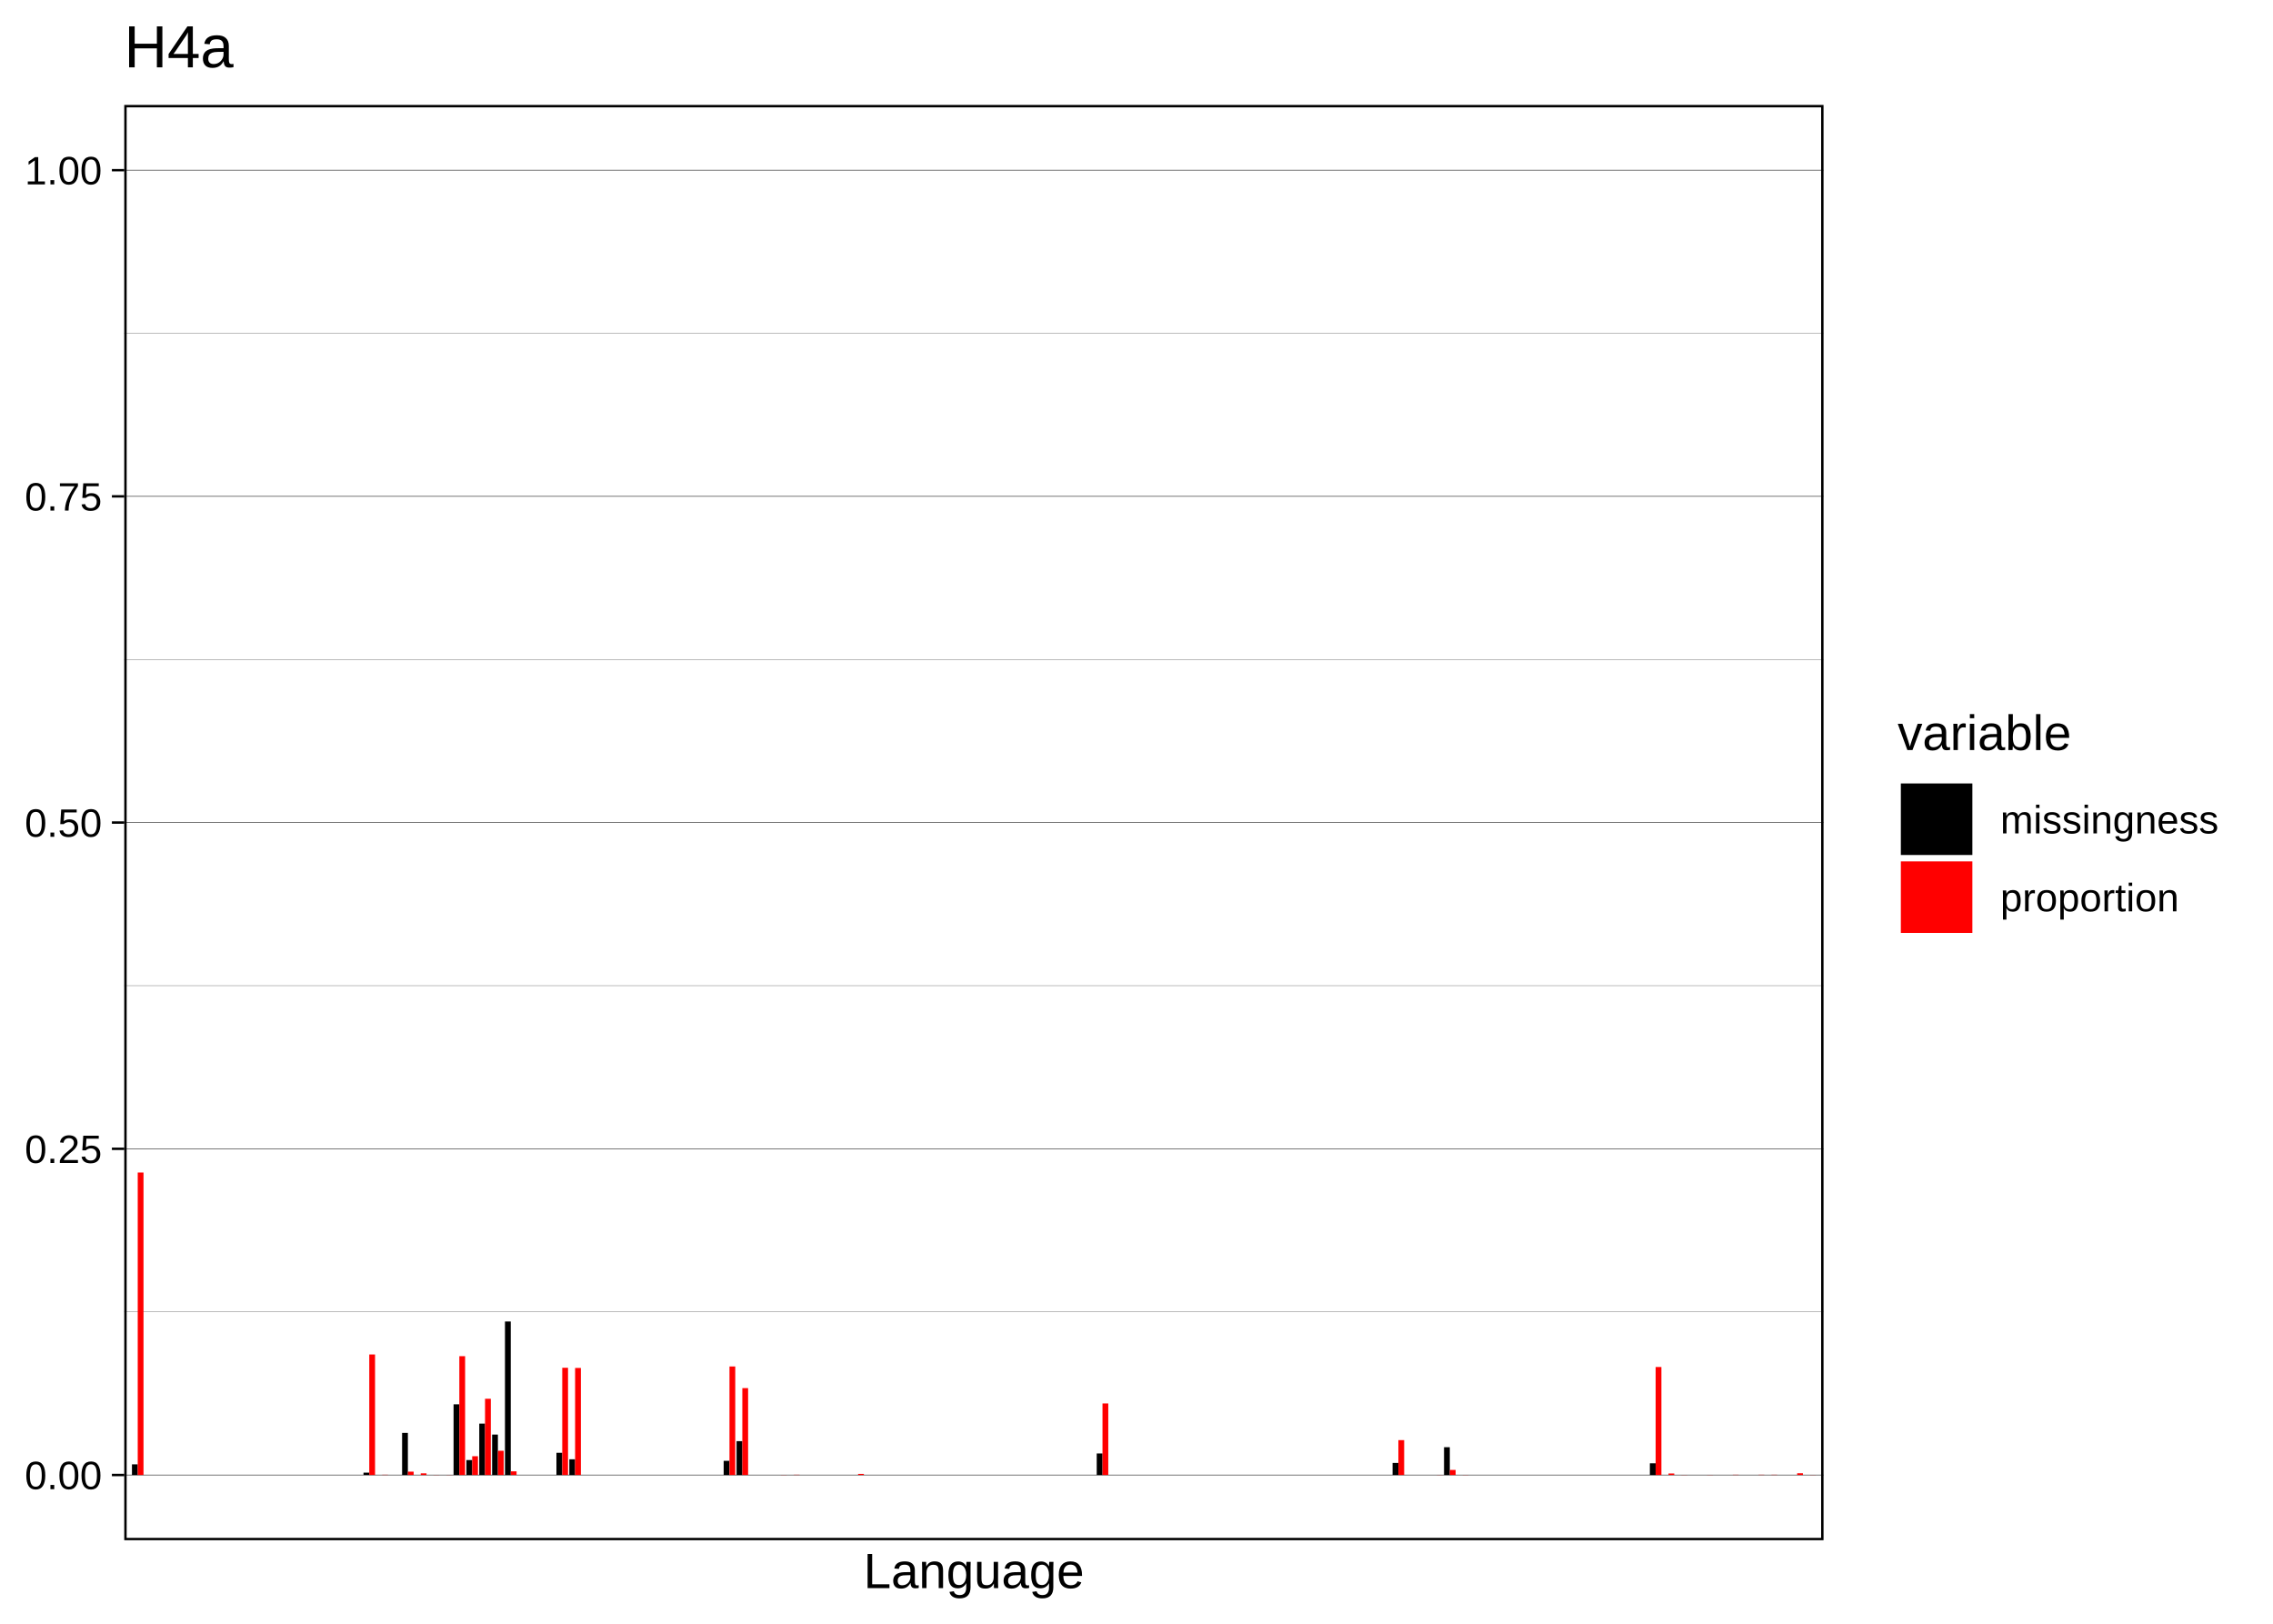
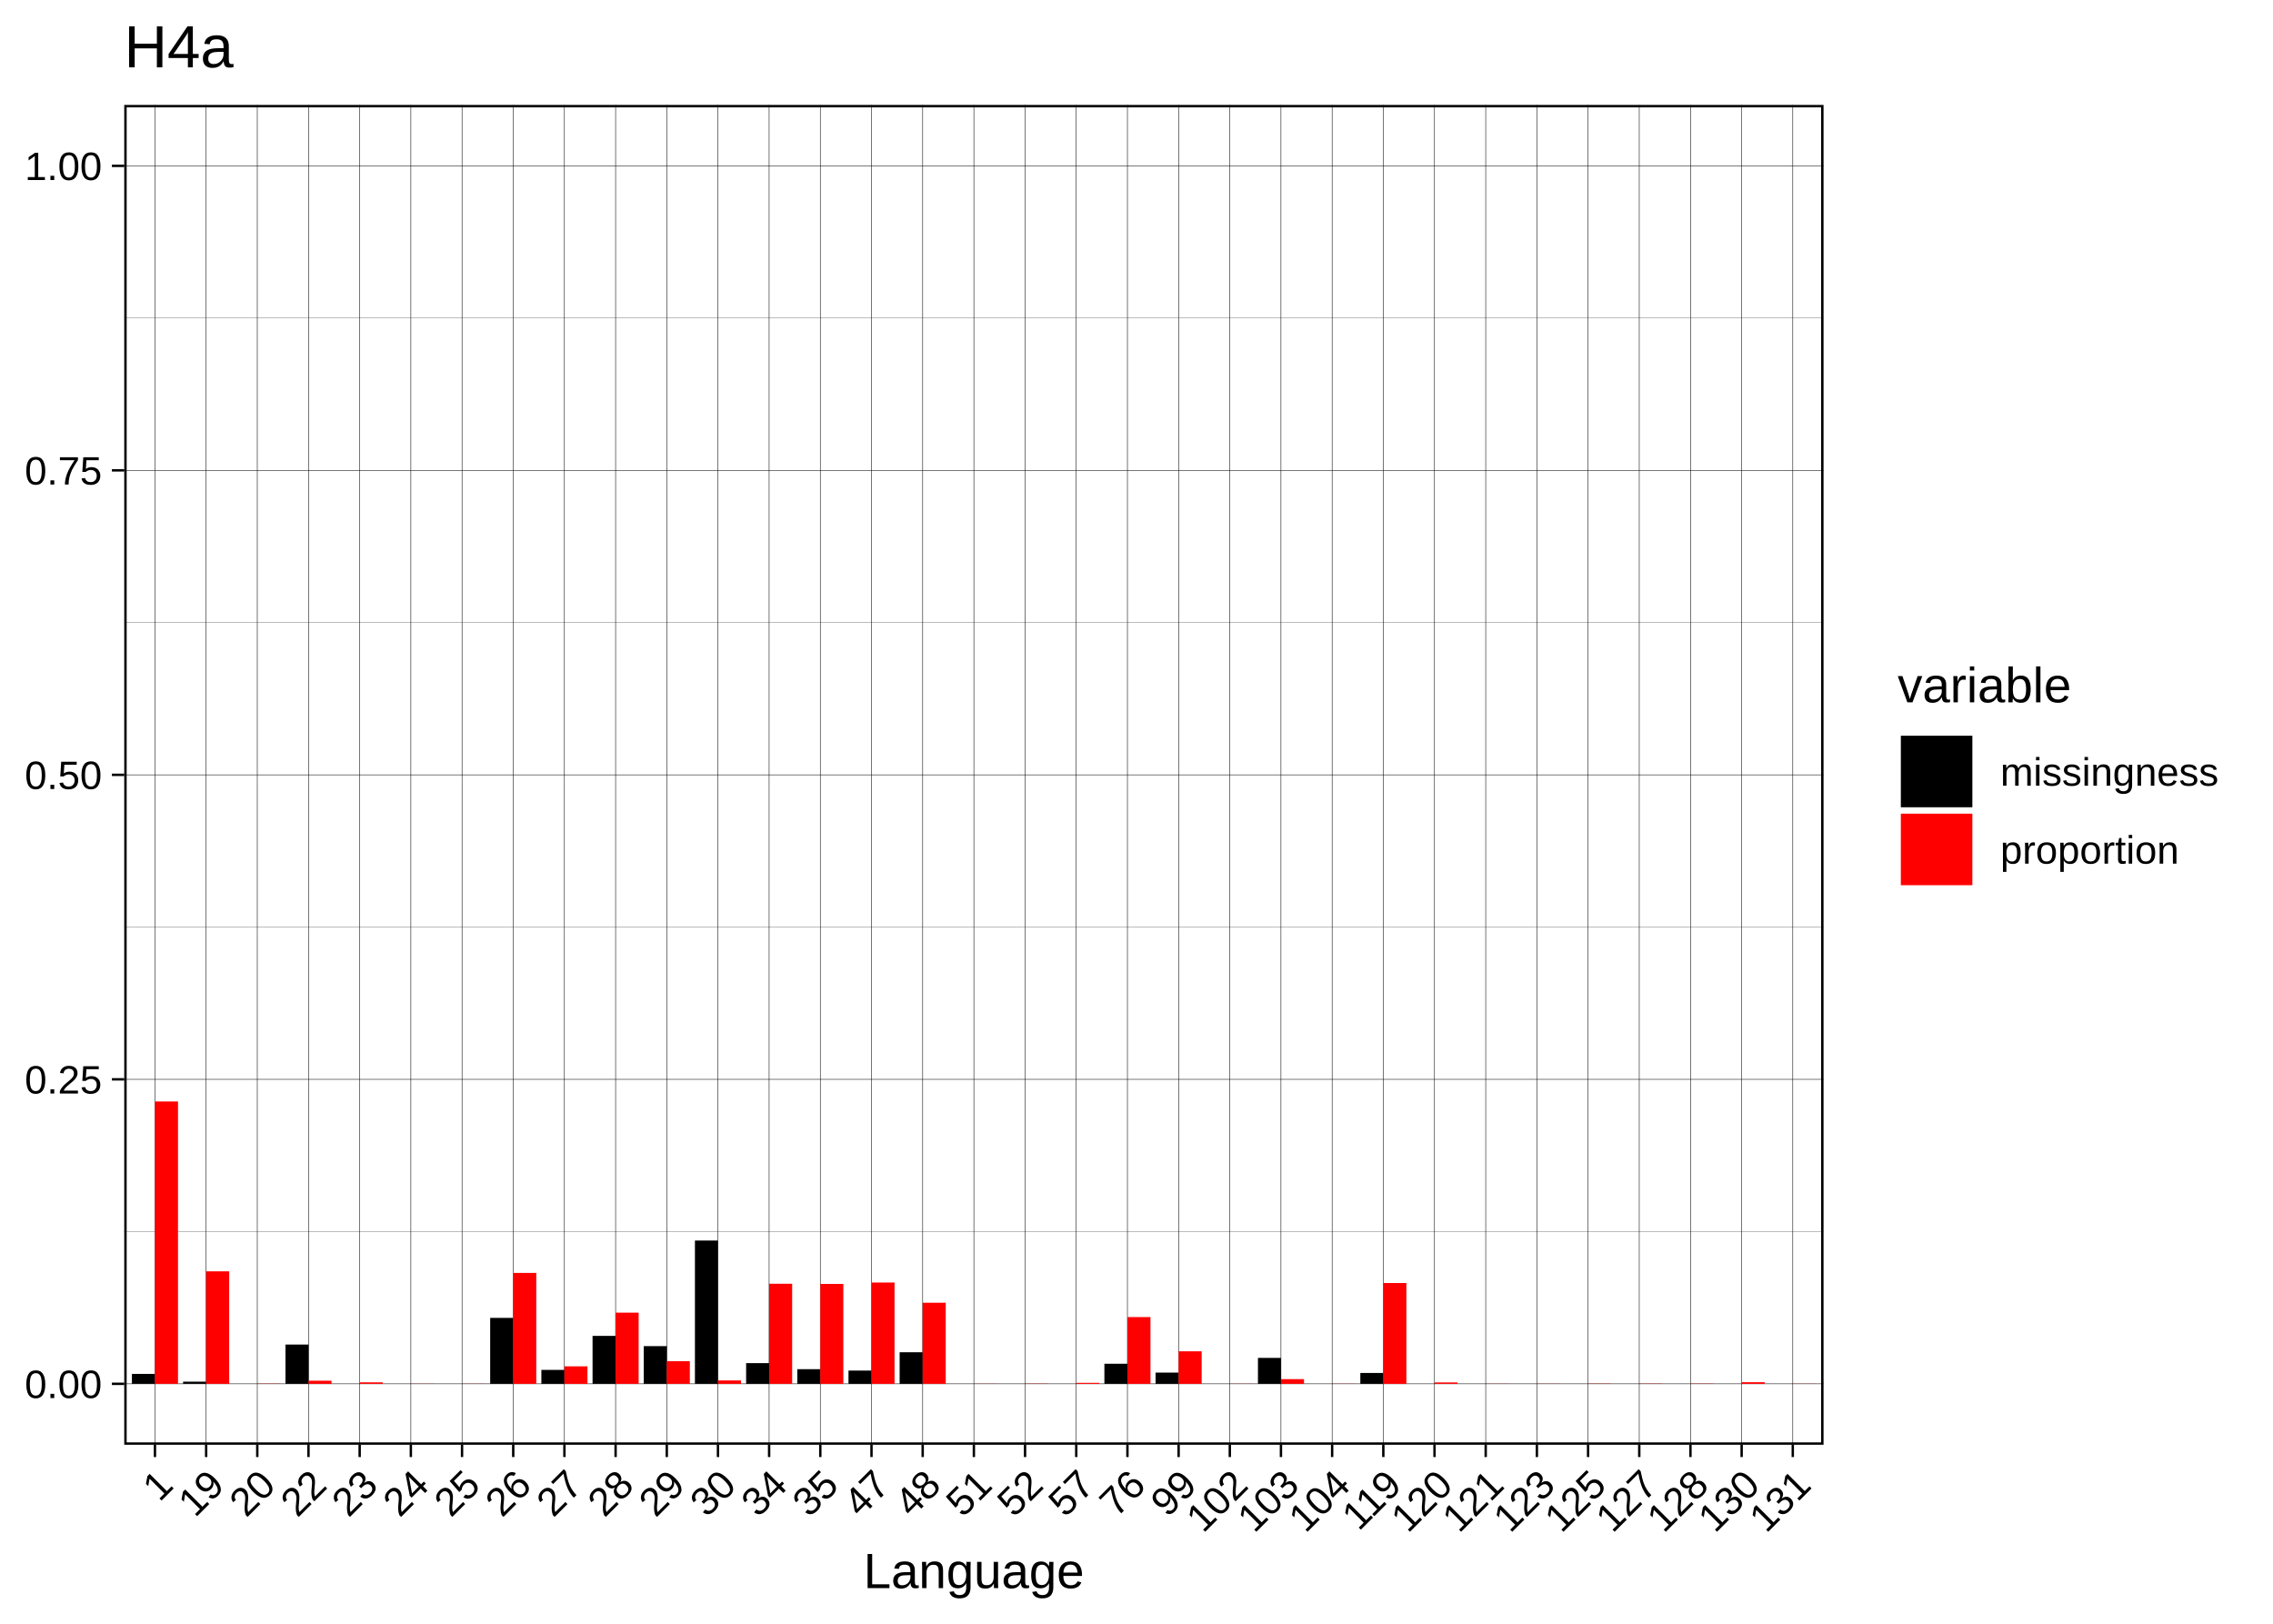
<svg xmlns="http://www.w3.org/2000/svg" class="svglite" width="504.00pt" height="360.00pt" viewBox="0 0 504.00 360.00">
  <defs>
    <style type="text/css">
    .svglite line, .svglite polyline, .svglite polygon, .svglite path, .svglite rect, .svglite circle {
      fill: none;
      stroke: #000000;
      stroke-linecap: round;
      stroke-linejoin: round;
      stroke-miterlimit: 10.00;
    }
    .svglite text {
      white-space: pre;
    }
  </style>
  </defs>
  <rect width="100%" height="100%" style="stroke: none; fill: #FFFFFF;" />
  <defs>
    <clipPath id="cpMC4wMHw1MDQuMDB8MC4wMHwzNjAuMDA=">
      <rect x="0.00" y="0.00" width="504.00" height="360.00" />
    </clipPath>
  </defs>
  <g clip-path="url(#cpMC4wMHw1MDQuMDB8MC4wMHwzNjAuMDA=)">
    <rect x="0" y="0.00" width="504.00" height="360.00" style="stroke-width: 1.07; stroke: #FFFFFF; fill: #FFFFFF;" />
  </g>
  <defs>
-     <clipPath id="cpMjcuNTV8NDA0LjMzfDIzLjI3fDM0MS40OA==">
-       <rect x="27.55" y="23.27" width="376.79" height="318.22" />
+     <clipPath id="cpMjcuNTV8NDA0LjMzfDIzLjI3fDMyMC4zMQ==">
+       <rect x="27.55" y="23.27" width="376.79" height="297.05" />
    </clipPath>
  </defs>
-   <g clip-path="url(#cpMjcuNTV8NDA0LjMzfDIzLjI3fDM0MS40OA==)">
-     <rect x="27.55" y="23.27" width="376.79" height="318.22" style="stroke-width: 1.07; stroke: none; fill: #FFFFFF;" />
-     <polyline points="27.55,290.86 404.33,290.86 " style="stroke-width: 0.053; stroke-linecap: butt;" />
-     <polyline points="27.55,218.54 404.33,218.54 " style="stroke-width: 0.053; stroke-linecap: butt;" />
-     <polyline points="27.55,146.21 404.33,146.21 " style="stroke-width: 0.053; stroke-linecap: butt;" />
-     <polyline points="27.55,73.89 404.33,73.89 " style="stroke-width: 0.053; stroke-linecap: butt;" />
-     <polyline points="27.55,327.02 404.33,327.02 " style="stroke-width: 0.11; stroke-linecap: butt;" />
-     <polyline points="27.55,254.70 404.33,254.70 " style="stroke-width: 0.11; stroke-linecap: butt;" />
-     <polyline points="27.55,182.37 404.33,182.37 " style="stroke-width: 0.11; stroke-linecap: butt;" />
-     <polyline points="27.55,110.05 404.33,110.05 " style="stroke-width: 0.11; stroke-linecap: butt;" />
-     <polyline points="27.55,37.73 404.33,37.73 " style="stroke-width: 0.11; stroke-linecap: butt;" />
-     <rect x="243.18" y="322.25" width="1.28" height="4.77" style="stroke-width: 1.07; stroke: none; stroke-linecap: butt; stroke-linejoin: miter; fill: #000000;" />
-     <rect x="308.78" y="324.35" width="1.28" height="2.67" style="stroke-width: 1.07; stroke: none; stroke-linecap: butt; stroke-linejoin: miter; fill: #000000;" />
-     <rect x="320.19" y="320.86" width="1.28" height="6.16" style="stroke-width: 1.07; stroke: none; stroke-linecap: butt; stroke-linejoin: miter; fill: #000000;" />
-     <rect x="29.26" y="324.66" width="1.28" height="2.36" style="stroke-width: 1.07; stroke: none; stroke-linecap: butt; stroke-linejoin: miter; fill: #000000;" />
-     <rect x="80.60" y="326.50" width="1.28" height="0.51" style="stroke-width: 1.07; stroke: none; stroke-linecap: butt; stroke-linejoin: miter; fill: #000000;" />
-     <rect x="371.53" y="327.02" width="1.28" height="0.00" style="stroke-width: 1.07; stroke: none; stroke-linecap: butt; stroke-linejoin: miter; fill: #000000;" />
-     <rect x="382.94" y="327.02" width="1.28" height="0.00" style="stroke-width: 1.07; stroke: none; stroke-linecap: butt; stroke-linejoin: miter; fill: #000000;" />
-     <rect x="92.01" y="327.02" width="1.28" height="0.00" style="stroke-width: 1.07; stroke: none; stroke-linecap: butt; stroke-linejoin: miter; fill: #000000;" />
-     <rect x="388.65" y="327.02" width="1.28" height="0.00" style="stroke-width: 1.07; stroke: none; stroke-linecap: butt; stroke-linejoin: miter; fill: #000000;" />
-     <rect x="377.24" y="327.02" width="1.28" height="0.00" style="stroke-width: 1.07; stroke: none; stroke-linecap: butt; stroke-linejoin: miter; fill: #000000;" />
-     <rect x="100.57" y="311.35" width="1.28" height="15.67" style="stroke-width: 1.07; stroke: none; stroke-linecap: butt; stroke-linejoin: miter; fill: #000000;" />
-     <rect x="174.73" y="327.02" width="1.28" height="0.00" style="stroke-width: 1.07; stroke: none; stroke-linecap: butt; stroke-linejoin: miter; fill: #000000;" />
-     <rect x="171.87" y="327.02" width="1.28" height="0.00" style="stroke-width: 1.07; stroke: none; stroke-linecap: butt; stroke-linejoin: miter; fill: #000000;" />
-     <rect x="391.50" y="327.02" width="1.28" height="0.00" style="stroke-width: 1.07; stroke: none; stroke-linecap: butt; stroke-linejoin: miter; fill: #000000;" />
-     <rect x="188.99" y="327.02" width="1.28" height="0.00" style="stroke-width: 1.07; stroke: none; stroke-linecap: butt; stroke-linejoin: miter; fill: #000000;" />
-     <rect x="323.04" y="327.02" width="1.28" height="0.00" style="stroke-width: 1.07; stroke: none; stroke-linecap: butt; stroke-linejoin: miter; fill: #000000;" />
-     <rect x="89.16" y="317.69" width="1.28" height="9.33" style="stroke-width: 1.07; stroke: none; stroke-linecap: butt; stroke-linejoin: miter; fill: #000000;" />
-     <rect x="397.20" y="327.02" width="1.28" height="0.00" style="stroke-width: 1.07; stroke: none; stroke-linecap: butt; stroke-linejoin: miter; fill: #000000;" />
-     <rect x="400.06" y="327.02" width="1.28" height="0.00" style="stroke-width: 1.07; stroke: none; stroke-linecap: butt; stroke-linejoin: miter; fill: #000000;" />
-     <rect x="97.71" y="327.02" width="1.28" height="0.00" style="stroke-width: 1.07; stroke: none; stroke-linecap: butt; stroke-linejoin: miter; fill: #000000;" />
-     <rect x="94.86" y="327.02" width="1.28" height="0.00" style="stroke-width: 1.07; stroke: none; stroke-linecap: butt; stroke-linejoin: miter; fill: #000000;" />
-     <rect x="83.45" y="327.02" width="1.28" height="0.00" style="stroke-width: 1.07; stroke: none; stroke-linecap: butt; stroke-linejoin: miter; fill: #000000;" />
-     <rect x="317.34" y="327.02" width="1.28" height="0.00" style="stroke-width: 1.07; stroke: none; stroke-linecap: butt; stroke-linejoin: miter; fill: #000000;" />
-     <rect x="368.68" y="327.02" width="1.28" height="0.00" style="stroke-width: 1.07; stroke: none; stroke-linecap: butt; stroke-linejoin: miter; fill: #000000;" />
-     <rect x="365.83" y="324.43" width="1.28" height="2.59" style="stroke-width: 1.07; stroke: none; stroke-linecap: butt; stroke-linejoin: miter; fill: #000000;" />
-     <rect x="160.46" y="323.88" width="1.28" height="3.14" style="stroke-width: 1.07; stroke: none; stroke-linecap: butt; stroke-linejoin: miter; fill: #000000;" />
-     <rect x="103.42" y="323.71" width="1.28" height="3.31" style="stroke-width: 1.07; stroke: none; stroke-linecap: butt; stroke-linejoin: miter; fill: #000000;" />
-     <rect x="163.32" y="319.52" width="1.28" height="7.50" style="stroke-width: 1.07; stroke: none; stroke-linecap: butt; stroke-linejoin: miter; fill: #000000;" />
-     <rect x="106.27" y="315.63" width="1.28" height="11.39" style="stroke-width: 1.07; stroke: none; stroke-linecap: butt; stroke-linejoin: miter; fill: #000000;" />
-     <rect x="109.12" y="318.06" width="1.28" height="8.96" style="stroke-width: 1.07; stroke: none; stroke-linecap: butt; stroke-linejoin: miter; fill: #000000;" />
-     <rect x="111.97" y="292.99" width="1.28" height="34.03" style="stroke-width: 1.07; stroke: none; stroke-linecap: butt; stroke-linejoin: miter; fill: #000000;" />
-     <rect x="123.38" y="322.10" width="1.28" height="4.92" style="stroke-width: 1.07; stroke: none; stroke-linecap: butt; stroke-linejoin: miter; fill: #000000;" />
-     <rect x="126.24" y="323.54" width="1.28" height="3.48" style="stroke-width: 1.07; stroke: none; stroke-linecap: butt; stroke-linejoin: miter; fill: #000000;" />
-     <rect x="244.46" y="311.16" width="1.28" height="15.86" style="stroke-width: 1.07; stroke: none; stroke-linecap: butt; stroke-linejoin: miter; fill: #FF0000;" />
-     <rect x="310.07" y="319.29" width="1.28" height="7.73" style="stroke-width: 1.07; stroke: none; stroke-linecap: butt; stroke-linejoin: miter; fill: #FF0000;" />
-     <rect x="321.48" y="325.90" width="1.28" height="1.12" style="stroke-width: 1.07; stroke: none; stroke-linecap: butt; stroke-linejoin: miter; fill: #FF0000;" />
-     <rect x="30.54" y="259.96" width="1.28" height="67.06" style="stroke-width: 1.07; stroke: none; stroke-linecap: butt; stroke-linejoin: miter; fill: #FF0000;" />
-     <rect x="81.88" y="300.30" width="1.28" height="26.72" style="stroke-width: 1.07; stroke: none; stroke-linecap: butt; stroke-linejoin: miter; fill: #FF0000;" />
-     <rect x="372.82" y="327.00" width="1.28" height="0.024" style="stroke-width: 1.07; stroke: none; stroke-linecap: butt; stroke-linejoin: miter; fill: #FF0000;" />
-     <rect x="384.23" y="326.97" width="1.28" height="0.048" style="stroke-width: 1.07; stroke: none; stroke-linecap: butt; stroke-linejoin: miter; fill: #FF0000;" />
-     <rect x="93.29" y="326.66" width="1.28" height="0.36" style="stroke-width: 1.07; stroke: none; stroke-linecap: butt; stroke-linejoin: miter; fill: #FF0000;" />
-     <rect x="389.93" y="326.97" width="1.28" height="0.048" style="stroke-width: 1.07; stroke: none; stroke-linecap: butt; stroke-linejoin: miter; fill: #FF0000;" />
-     <rect x="378.52" y="327.00" width="1.28" height="0.024" style="stroke-width: 1.07; stroke: none; stroke-linecap: butt; stroke-linejoin: miter; fill: #FF0000;" />
-     <rect x="101.85" y="300.68" width="1.28" height="26.34" style="stroke-width: 1.07; stroke: none; stroke-linecap: butt; stroke-linejoin: miter; fill: #FF0000;" />
-     <rect x="176.01" y="326.97" width="1.28" height="0.048" style="stroke-width: 1.07; stroke: none; stroke-linecap: butt; stroke-linejoin: miter; fill: #FF0000;" />
-     <rect x="173.16" y="327.00" width="1.28" height="0.024" style="stroke-width: 1.07; stroke: none; stroke-linecap: butt; stroke-linejoin: miter; fill: #FF0000;" />
-     <rect x="392.78" y="326.97" width="1.28" height="0.048" style="stroke-width: 1.07; stroke: none; stroke-linecap: butt; stroke-linejoin: miter; fill: #FF0000;" />
-     <rect x="190.27" y="326.78" width="1.28" height="0.24" style="stroke-width: 1.07; stroke: none; stroke-linecap: butt; stroke-linejoin: miter; fill: #FF0000;" />
-     <rect x="324.33" y="327.00" width="1.28" height="0.024" style="stroke-width: 1.07; stroke: none; stroke-linecap: butt; stroke-linejoin: miter; fill: #FF0000;" />
-     <rect x="90.44" y="326.28" width="1.28" height="0.74" style="stroke-width: 1.07; stroke: none; stroke-linecap: butt; stroke-linejoin: miter; fill: #FF0000;" />
-     <rect x="398.49" y="326.64" width="1.28" height="0.38" style="stroke-width: 1.07; stroke: none; stroke-linecap: butt; stroke-linejoin: miter; fill: #FF0000;" />
-     <rect x="401.34" y="327.00" width="1.28" height="0.024" style="stroke-width: 1.07; stroke: none; stroke-linecap: butt; stroke-linejoin: miter; fill: #FF0000;" />
-     <rect x="99.00" y="327.00" width="1.28" height="0.024" style="stroke-width: 1.07; stroke: none; stroke-linecap: butt; stroke-linejoin: miter; fill: #FF0000;" />
-     <rect x="96.14" y="327.00" width="1.28" height="0.024" style="stroke-width: 1.07; stroke: none; stroke-linecap: butt; stroke-linejoin: miter; fill: #FF0000;" />
-     <rect x="84.74" y="326.97" width="1.28" height="0.048" style="stroke-width: 1.07; stroke: none; stroke-linecap: butt; stroke-linejoin: miter; fill: #FF0000;" />
-     <rect x="318.62" y="327.00" width="1.28" height="0.024" style="stroke-width: 1.07; stroke: none; stroke-linecap: butt; stroke-linejoin: miter; fill: #FF0000;" />
-     <rect x="369.96" y="326.69" width="1.28" height="0.33" style="stroke-width: 1.07; stroke: none; stroke-linecap: butt; stroke-linejoin: miter; fill: #FF0000;" />
-     <rect x="367.11" y="303.08" width="1.28" height="23.94" style="stroke-width: 1.07; stroke: none; stroke-linecap: butt; stroke-linejoin: miter; fill: #FF0000;" />
-     <rect x="161.75" y="302.96" width="1.28" height="24.06" style="stroke-width: 1.07; stroke: none; stroke-linecap: butt; stroke-linejoin: miter; fill: #FF0000;" />
-     <rect x="104.70" y="322.86" width="1.28" height="4.16" style="stroke-width: 1.07; stroke: none; stroke-linecap: butt; stroke-linejoin: miter; fill: #FF0000;" />
-     <rect x="164.60" y="307.76" width="1.28" height="19.26" style="stroke-width: 1.07; stroke: none; stroke-linecap: butt; stroke-linejoin: miter; fill: #FF0000;" />
-     <rect x="107.55" y="310.12" width="1.28" height="16.90" style="stroke-width: 1.07; stroke: none; stroke-linecap: butt; stroke-linejoin: miter; fill: #FF0000;" />
-     <rect x="110.41" y="321.65" width="1.28" height="5.37" style="stroke-width: 1.07; stroke: none; stroke-linecap: butt; stroke-linejoin: miter; fill: #FF0000;" />
-     <rect x="113.26" y="326.21" width="1.28" height="0.81" style="stroke-width: 1.07; stroke: none; stroke-linecap: butt; stroke-linejoin: miter; fill: #FF0000;" />
-     <rect x="124.67" y="303.25" width="1.28" height="23.77" style="stroke-width: 1.07; stroke: none; stroke-linecap: butt; stroke-linejoin: miter; fill: #FF0000;" />
-     <rect x="127.52" y="303.29" width="1.28" height="23.73" style="stroke-width: 1.07; stroke: none; stroke-linecap: butt; stroke-linejoin: miter; fill: #FF0000;" />
-     <rect x="27.55" y="23.27" width="376.79" height="318.22" style="stroke-width: 1.07;" />
+   <g clip-path="url(#cpMjcuNTV8NDA0LjMzfDIzLjI3fDMyMC4zMQ==)">
+     <rect x="27.55" y="23.27" width="376.79" height="297.05" style="stroke-width: 1.07; stroke: none; fill: #FFFFFF;" />
+     <polyline points="27.55,273.05 404.33,273.05 " style="stroke-width: 0.053; stroke-linecap: butt;" />
+     <polyline points="27.55,205.54 404.33,205.54 " style="stroke-width: 0.053; stroke-linecap: butt;" />
+     <polyline points="27.55,138.03 404.33,138.03 " style="stroke-width: 0.053; stroke-linecap: butt;" />
+     <polyline points="27.55,70.52 404.33,70.52 " style="stroke-width: 0.053; stroke-linecap: butt;" />
+     <polyline points="27.55,306.81 404.33,306.81 " style="stroke-width: 0.11; stroke-linecap: butt;" />
+     <polyline points="27.55,239.30 404.33,239.30 " style="stroke-width: 0.11; stroke-linecap: butt;" />
+     <polyline points="27.55,171.79 404.33,171.79 " style="stroke-width: 0.11; stroke-linecap: butt;" />
+     <polyline points="27.55,104.28 404.33,104.28 " style="stroke-width: 0.11; stroke-linecap: butt;" />
+     <polyline points="27.55,36.77 404.33,36.77 " style="stroke-width: 0.11; stroke-linecap: butt;" />
+     <polyline points="34.36,320.31 34.36,23.27 " style="stroke-width: 0.11; stroke-linecap: butt;" />
+     <polyline points="45.71,320.31 45.71,23.27 " style="stroke-width: 0.11; stroke-linecap: butt;" />
+     <polyline points="57.05,320.31 57.05,23.27 " style="stroke-width: 0.11; stroke-linecap: butt;" />
+     <polyline points="68.40,320.31 68.40,23.27 " style="stroke-width: 0.11; stroke-linecap: butt;" />
+     <polyline points="79.75,320.31 79.75,23.27 " style="stroke-width: 0.11; stroke-linecap: butt;" />
+     <polyline points="91.10,320.31 91.10,23.27 " style="stroke-width: 0.11; stroke-linecap: butt;" />
+     <polyline points="102.45,320.31 102.45,23.27 " style="stroke-width: 0.11; stroke-linecap: butt;" />
+     <polyline points="113.80,320.31 113.80,23.27 " style="stroke-width: 0.11; stroke-linecap: butt;" />
+     <polyline points="125.15,320.31 125.15,23.27 " style="stroke-width: 0.11; stroke-linecap: butt;" />
+     <polyline points="136.50,320.31 136.50,23.27 " style="stroke-width: 0.11; stroke-linecap: butt;" />
+     <polyline points="147.85,320.31 147.85,23.27 " style="stroke-width: 0.11; stroke-linecap: butt;" />
+     <polyline points="159.20,320.31 159.20,23.27 " style="stroke-width: 0.11; stroke-linecap: butt;" />
+     <polyline points="170.54,320.31 170.54,23.27 " style="stroke-width: 0.11; stroke-linecap: butt;" />
+     <polyline points="181.89,320.31 181.89,23.27 " style="stroke-width: 0.11; stroke-linecap: butt;" />
+     <polyline points="193.24,320.31 193.24,23.27 " style="stroke-width: 0.11; stroke-linecap: butt;" />
+     <polyline points="204.59,320.31 204.59,23.27 " style="stroke-width: 0.11; stroke-linecap: butt;" />
+     <polyline points="215.94,320.31 215.94,23.27 " style="stroke-width: 0.11; stroke-linecap: butt;" />
+     <polyline points="227.29,320.31 227.29,23.27 " style="stroke-width: 0.11; stroke-linecap: butt;" />
+     <polyline points="238.64,320.31 238.64,23.27 " style="stroke-width: 0.11; stroke-linecap: butt;" />
+     <polyline points="249.99,320.31 249.99,23.27 " style="stroke-width: 0.11; stroke-linecap: butt;" />
+     <polyline points="261.34,320.31 261.34,23.27 " style="stroke-width: 0.11; stroke-linecap: butt;" />
+     <polyline points="272.69,320.31 272.69,23.27 " style="stroke-width: 0.11; stroke-linecap: butt;" />
+     <polyline points="284.03,320.31 284.03,23.27 " style="stroke-width: 0.11; stroke-linecap: butt;" />
+     <polyline points="295.38,320.31 295.38,23.27 " style="stroke-width: 0.11; stroke-linecap: butt;" />
+     <polyline points="306.73,320.31 306.73,23.27 " style="stroke-width: 0.11; stroke-linecap: butt;" />
+     <polyline points="318.08,320.31 318.08,23.27 " style="stroke-width: 0.11; stroke-linecap: butt;" />
+     <polyline points="329.43,320.31 329.43,23.27 " style="stroke-width: 0.11; stroke-linecap: butt;" />
+     <polyline points="340.78,320.31 340.78,23.27 " style="stroke-width: 0.11; stroke-linecap: butt;" />
+     <polyline points="352.13,320.31 352.13,23.27 " style="stroke-width: 0.11; stroke-linecap: butt;" />
+     <polyline points="363.48,320.31 363.48,23.27 " style="stroke-width: 0.11; stroke-linecap: butt;" />
+     <polyline points="374.83,320.31 374.83,23.27 " style="stroke-width: 0.11; stroke-linecap: butt;" />
+     <polyline points="386.18,320.31 386.18,23.27 " style="stroke-width: 0.11; stroke-linecap: butt;" />
+     <polyline points="397.52,320.31 397.52,23.27 " style="stroke-width: 0.11; stroke-linecap: butt;" />
+     <rect x="244.88" y="302.36" width="5.11" height="4.45" style="stroke-width: 1.07; stroke: none; stroke-linecap: butt; stroke-linejoin: miter; fill: #000000;" />
+     <rect x="256.23" y="304.32" width="5.11" height="2.49" style="stroke-width: 1.07; stroke: none; stroke-linecap: butt; stroke-linejoin: miter; fill: #000000;" />
+     <rect x="278.93" y="301.06" width="5.11" height="5.75" style="stroke-width: 1.07; stroke: none; stroke-linecap: butt; stroke-linejoin: miter; fill: #000000;" />
+     <rect x="29.25" y="304.61" width="5.11" height="2.20" style="stroke-width: 1.07; stroke: none; stroke-linecap: butt; stroke-linejoin: miter; fill: #000000;" />
+     <rect x="40.60" y="306.33" width="5.11" height="0.48" style="stroke-width: 1.07; stroke: none; stroke-linecap: butt; stroke-linejoin: miter; fill: #000000;" />
+     <rect x="324.32" y="306.81" width="5.11" height="0.00" style="stroke-width: 1.07; stroke: none; stroke-linecap: butt; stroke-linejoin: miter; fill: #000000;" />
+     <rect x="347.02" y="306.81" width="5.11" height="0.00" style="stroke-width: 1.07; stroke: none; stroke-linecap: butt; stroke-linejoin: miter; fill: #000000;" />
+     <rect x="74.65" y="306.81" width="5.11" height="0.00" style="stroke-width: 1.07; stroke: none; stroke-linecap: butt; stroke-linejoin: miter; fill: #000000;" />
+     <rect x="358.37" y="306.81" width="5.11" height="0.00" style="stroke-width: 1.07; stroke: none; stroke-linecap: butt; stroke-linejoin: miter; fill: #000000;" />
+     <rect x="335.67" y="306.81" width="5.11" height="0.00" style="stroke-width: 1.07; stroke: none; stroke-linecap: butt; stroke-linejoin: miter; fill: #000000;" />
+     <rect x="108.69" y="292.19" width="5.11" height="14.62" style="stroke-width: 1.07; stroke: none; stroke-linecap: butt; stroke-linejoin: miter; fill: #000000;" />
+     <rect x="222.18" y="306.81" width="5.11" height="0.00" style="stroke-width: 1.07; stroke: none; stroke-linecap: butt; stroke-linejoin: miter; fill: #000000;" />
+     <rect x="210.83" y="306.81" width="5.11" height="0.00" style="stroke-width: 1.07; stroke: none; stroke-linecap: butt; stroke-linejoin: miter; fill: #000000;" />
+     <rect x="369.72" y="306.81" width="5.11" height="0.00" style="stroke-width: 1.07; stroke: none; stroke-linecap: butt; stroke-linejoin: miter; fill: #000000;" />
+     <rect x="233.53" y="306.81" width="5.11" height="0.00" style="stroke-width: 1.07; stroke: none; stroke-linecap: butt; stroke-linejoin: miter; fill: #000000;" />
+     <rect x="290.28" y="306.81" width="5.11" height="0.00" style="stroke-width: 1.07; stroke: none; stroke-linecap: butt; stroke-linejoin: miter; fill: #000000;" />
+     <rect x="63.30" y="298.10" width="5.11" height="8.71" style="stroke-width: 1.07; stroke: none; stroke-linecap: butt; stroke-linejoin: miter; fill: #000000;" />
+     <rect x="381.07" y="306.81" width="5.11" height="0.00" style="stroke-width: 1.07; stroke: none; stroke-linecap: butt; stroke-linejoin: miter; fill: #000000;" />
+     <rect x="392.42" y="306.81" width="5.11" height="0.00" style="stroke-width: 1.07; stroke: none; stroke-linecap: butt; stroke-linejoin: miter; fill: #000000;" />
+     <rect x="97.34" y="306.81" width="5.11" height="0.00" style="stroke-width: 1.07; stroke: none; stroke-linecap: butt; stroke-linejoin: miter; fill: #000000;" />
+     <rect x="85.99" y="306.81" width="5.11" height="0.00" style="stroke-width: 1.07; stroke: none; stroke-linecap: butt; stroke-linejoin: miter; fill: #000000;" />
+     <rect x="51.95" y="306.81" width="5.11" height="0.00" style="stroke-width: 1.07; stroke: none; stroke-linecap: butt; stroke-linejoin: miter; fill: #000000;" />
+     <rect x="267.58" y="306.81" width="5.11" height="0.00" style="stroke-width: 1.07; stroke: none; stroke-linecap: butt; stroke-linejoin: miter; fill: #000000;" />
+     <rect x="312.97" y="306.81" width="5.11" height="0.00" style="stroke-width: 1.07; stroke: none; stroke-linecap: butt; stroke-linejoin: miter; fill: #000000;" />
+     <rect x="301.63" y="304.40" width="5.11" height="2.41" style="stroke-width: 1.07; stroke: none; stroke-linecap: butt; stroke-linejoin: miter; fill: #000000;" />
+     <rect x="188.14" y="303.87" width="5.11" height="2.94" style="stroke-width: 1.07; stroke: none; stroke-linecap: butt; stroke-linejoin: miter; fill: #000000;" />
+     <rect x="120.04" y="303.72" width="5.11" height="3.09" style="stroke-width: 1.07; stroke: none; stroke-linecap: butt; stroke-linejoin: miter; fill: #000000;" />
+     <rect x="199.48" y="299.81" width="5.11" height="7.00" style="stroke-width: 1.07; stroke: none; stroke-linecap: butt; stroke-linejoin: miter; fill: #000000;" />
+     <rect x="131.39" y="296.18" width="5.11" height="10.63" style="stroke-width: 1.07; stroke: none; stroke-linecap: butt; stroke-linejoin: miter; fill: #000000;" />
+     <rect x="142.74" y="298.45" width="5.11" height="8.36" style="stroke-width: 1.07; stroke: none; stroke-linecap: butt; stroke-linejoin: miter; fill: #000000;" />
+     <rect x="154.09" y="275.04" width="5.11" height="31.77" style="stroke-width: 1.07; stroke: none; stroke-linecap: butt; stroke-linejoin: miter; fill: #000000;" />
+     <rect x="165.44" y="302.22" width="5.11" height="4.59" style="stroke-width: 1.07; stroke: none; stroke-linecap: butt; stroke-linejoin: miter; fill: #000000;" />
+     <rect x="176.79" y="303.56" width="5.11" height="3.25" style="stroke-width: 1.07; stroke: none; stroke-linecap: butt; stroke-linejoin: miter; fill: #000000;" />
+     <rect x="249.99" y="292.01" width="5.11" height="14.80" style="stroke-width: 1.07; stroke: none; stroke-linecap: butt; stroke-linejoin: miter; fill: #FF0000;" />
+     <rect x="261.34" y="299.60" width="5.11" height="7.21" style="stroke-width: 1.07; stroke: none; stroke-linecap: butt; stroke-linejoin: miter; fill: #FF0000;" />
+     <rect x="284.03" y="305.77" width="5.11" height="1.04" style="stroke-width: 1.07; stroke: none; stroke-linecap: butt; stroke-linejoin: miter; fill: #FF0000;" />
+     <rect x="34.36" y="244.21" width="5.11" height="62.60" style="stroke-width: 1.07; stroke: none; stroke-linecap: butt; stroke-linejoin: miter; fill: #FF0000;" />
+     <rect x="45.71" y="281.87" width="5.11" height="24.94" style="stroke-width: 1.07; stroke: none; stroke-linecap: butt; stroke-linejoin: miter; fill: #FF0000;" />
+     <rect x="329.43" y="306.79" width="5.11" height="0.022" style="stroke-width: 1.07; stroke: none; stroke-linecap: butt; stroke-linejoin: miter; fill: #FF0000;" />
+     <rect x="352.13" y="306.77" width="5.11" height="0.044" style="stroke-width: 1.07; stroke: none; stroke-linecap: butt; stroke-linejoin: miter; fill: #FF0000;" />
+     <rect x="79.75" y="306.48" width="5.11" height="0.33" style="stroke-width: 1.07; stroke: none; stroke-linecap: butt; stroke-linejoin: miter; fill: #FF0000;" />
+     <rect x="363.48" y="306.77" width="5.11" height="0.044" style="stroke-width: 1.07; stroke: none; stroke-linecap: butt; stroke-linejoin: miter; fill: #FF0000;" />
+     <rect x="340.78" y="306.79" width="5.11" height="0.022" style="stroke-width: 1.07; stroke: none; stroke-linecap: butt; stroke-linejoin: miter; fill: #FF0000;" />
+     <rect x="113.80" y="282.22" width="5.11" height="24.59" style="stroke-width: 1.07; stroke: none; stroke-linecap: butt; stroke-linejoin: miter; fill: #FF0000;" />
+     <rect x="227.29" y="306.77" width="5.11" height="0.044" style="stroke-width: 1.07; stroke: none; stroke-linecap: butt; stroke-linejoin: miter; fill: #FF0000;" />
+     <rect x="215.94" y="306.79" width="5.11" height="0.022" style="stroke-width: 1.07; stroke: none; stroke-linecap: butt; stroke-linejoin: miter; fill: #FF0000;" />
+     <rect x="374.83" y="306.77" width="5.11" height="0.044" style="stroke-width: 1.07; stroke: none; stroke-linecap: butt; stroke-linejoin: miter; fill: #FF0000;" />
+     <rect x="238.64" y="306.59" width="5.11" height="0.22" style="stroke-width: 1.07; stroke: none; stroke-linecap: butt; stroke-linejoin: miter; fill: #FF0000;" />
+     <rect x="295.38" y="306.79" width="5.11" height="0.022" style="stroke-width: 1.07; stroke: none; stroke-linecap: butt; stroke-linejoin: miter; fill: #FF0000;" />
+     <rect x="68.40" y="306.12" width="5.11" height="0.69" style="stroke-width: 1.07; stroke: none; stroke-linecap: butt; stroke-linejoin: miter; fill: #FF0000;" />
+     <rect x="386.18" y="306.45" width="5.11" height="0.36" style="stroke-width: 1.07; stroke: none; stroke-linecap: butt; stroke-linejoin: miter; fill: #FF0000;" />
+     <rect x="397.52" y="306.79" width="5.11" height="0.022" style="stroke-width: 1.07; stroke: none; stroke-linecap: butt; stroke-linejoin: miter; fill: #FF0000;" />
+     <rect x="102.45" y="306.79" width="5.11" height="0.022" style="stroke-width: 1.07; stroke: none; stroke-linecap: butt; stroke-linejoin: miter; fill: #FF0000;" />
+     <rect x="91.10" y="306.79" width="5.11" height="0.022" style="stroke-width: 1.07; stroke: none; stroke-linecap: butt; stroke-linejoin: miter; fill: #FF0000;" />
+     <rect x="57.05" y="306.77" width="5.11" height="0.044" style="stroke-width: 1.07; stroke: none; stroke-linecap: butt; stroke-linejoin: miter; fill: #FF0000;" />
+     <rect x="272.69" y="306.79" width="5.11" height="0.022" style="stroke-width: 1.07; stroke: none; stroke-linecap: butt; stroke-linejoin: miter; fill: #FF0000;" />
+     <rect x="318.08" y="306.50" width="5.11" height="0.31" style="stroke-width: 1.07; stroke: none; stroke-linecap: butt; stroke-linejoin: miter; fill: #FF0000;" />
+     <rect x="306.73" y="284.46" width="5.11" height="22.35" style="stroke-width: 1.07; stroke: none; stroke-linecap: butt; stroke-linejoin: miter; fill: #FF0000;" />
+     <rect x="193.24" y="284.35" width="5.11" height="22.46" style="stroke-width: 1.07; stroke: none; stroke-linecap: butt; stroke-linejoin: miter; fill: #FF0000;" />
+     <rect x="125.15" y="302.93" width="5.11" height="3.88" style="stroke-width: 1.07; stroke: none; stroke-linecap: butt; stroke-linejoin: miter; fill: #FF0000;" />
+     <rect x="204.59" y="288.83" width="5.11" height="17.97" style="stroke-width: 1.07; stroke: none; stroke-linecap: butt; stroke-linejoin: miter; fill: #FF0000;" />
+     <rect x="136.50" y="291.03" width="5.11" height="15.78" style="stroke-width: 1.07; stroke: none; stroke-linecap: butt; stroke-linejoin: miter; fill: #FF0000;" />
+     <rect x="147.85" y="301.79" width="5.11" height="5.02" style="stroke-width: 1.07; stroke: none; stroke-linecap: butt; stroke-linejoin: miter; fill: #FF0000;" />
+     <rect x="159.20" y="306.06" width="5.11" height="0.75" style="stroke-width: 1.07; stroke: none; stroke-linecap: butt; stroke-linejoin: miter; fill: #FF0000;" />
+     <rect x="170.54" y="284.62" width="5.11" height="22.19" style="stroke-width: 1.07; stroke: none; stroke-linecap: butt; stroke-linejoin: miter; fill: #FF0000;" />
+     <rect x="181.89" y="284.66" width="5.11" height="22.15" style="stroke-width: 1.07; stroke: none; stroke-linecap: butt; stroke-linejoin: miter; fill: #FF0000;" />
+     <rect x="27.55" y="23.27" width="376.79" height="297.05" style="stroke-width: 1.07;" />
  </g>
  <g clip-path="url(#cpMC4wMHw1MDQuMDB8MC4wMHwzNjAuMDA=)">
-     <text x="22.62" y="330.17" text-anchor="end" style="font-size: 8.80px; font-family: &quot;Arial&quot;;" textLength="17.14px" lengthAdjust="spacingAndGlyphs">0.00</text>
-     <text x="22.62" y="257.85" text-anchor="end" style="font-size: 8.80px; font-family: &quot;Arial&quot;;" textLength="17.14px" lengthAdjust="spacingAndGlyphs">0.25</text>
-     <text x="22.62" y="185.52" text-anchor="end" style="font-size: 8.80px; font-family: &quot;Arial&quot;;" textLength="17.14px" lengthAdjust="spacingAndGlyphs">0.50</text>
-     <text x="22.62" y="113.20" text-anchor="end" style="font-size: 8.80px; font-family: &quot;Arial&quot;;" textLength="17.14px" lengthAdjust="spacingAndGlyphs">0.75</text>
-     <text x="22.62" y="40.88" text-anchor="end" style="font-size: 8.80px; font-family: &quot;Arial&quot;;" textLength="17.14px" lengthAdjust="spacingAndGlyphs">1.00</text>
-     <polyline points="24.81,327.02 27.55,327.02 " style="stroke-width: 0.53; stroke-linecap: butt;" />
-     <polyline points="24.81,254.70 27.55,254.70 " style="stroke-width: 0.53; stroke-linecap: butt;" />
-     <polyline points="24.81,182.37 27.55,182.37 " style="stroke-width: 0.53; stroke-linecap: butt;" />
-     <polyline points="24.81,110.05 27.55,110.05 " style="stroke-width: 0.53; stroke-linecap: butt;" />
-     <polyline points="24.81,37.73 27.55,37.73 " style="stroke-width: 0.53; stroke-linecap: butt;" />
+     <text x="22.62" y="309.96" text-anchor="end" style="font-size: 8.80px; font-family: &quot;Arial&quot;;" textLength="17.14px" lengthAdjust="spacingAndGlyphs">0.00</text>
+     <text x="22.62" y="242.45" text-anchor="end" style="font-size: 8.80px; font-family: &quot;Arial&quot;;" textLength="17.14px" lengthAdjust="spacingAndGlyphs">0.25</text>
+     <text x="22.62" y="174.94" text-anchor="end" style="font-size: 8.80px; font-family: &quot;Arial&quot;;" textLength="17.14px" lengthAdjust="spacingAndGlyphs">0.50</text>
+     <text x="22.62" y="107.43" text-anchor="end" style="font-size: 8.80px; font-family: &quot;Arial&quot;;" textLength="17.14px" lengthAdjust="spacingAndGlyphs">0.75</text>
+     <text x="22.62" y="39.92" text-anchor="end" style="font-size: 8.80px; font-family: &quot;Arial&quot;;" textLength="17.14px" lengthAdjust="spacingAndGlyphs">1.00</text>
+     <polyline points="24.81,306.81 27.55,306.81 " style="stroke-width: 0.53; stroke-linecap: butt;" />
+     <polyline points="24.81,239.30 27.55,239.30 " style="stroke-width: 0.53; stroke-linecap: butt;" />
+     <polyline points="24.81,171.79 27.55,171.79 " style="stroke-width: 0.53; stroke-linecap: butt;" />
+     <polyline points="24.81,104.28 27.55,104.28 " style="stroke-width: 0.53; stroke-linecap: butt;" />
+     <polyline points="24.81,36.77 27.55,36.77 " style="stroke-width: 0.53; stroke-linecap: butt;" />
+     <polyline points="34.36,323.05 34.36,320.31 " style="stroke-width: 0.53; stroke-linecap: butt;" />
+     <polyline points="45.71,323.05 45.71,320.31 " style="stroke-width: 0.53; stroke-linecap: butt;" />
+     <polyline points="57.05,323.05 57.05,320.31 " style="stroke-width: 0.53; stroke-linecap: butt;" />
+     <polyline points="68.40,323.05 68.40,320.31 " style="stroke-width: 0.53; stroke-linecap: butt;" />
+     <polyline points="79.75,323.05 79.75,320.31 " style="stroke-width: 0.53; stroke-linecap: butt;" />
+     <polyline points="91.10,323.05 91.10,320.31 " style="stroke-width: 0.53; stroke-linecap: butt;" />
+     <polyline points="102.45,323.05 102.45,320.31 " style="stroke-width: 0.53; stroke-linecap: butt;" />
+     <polyline points="113.80,323.05 113.80,320.31 " style="stroke-width: 0.53; stroke-linecap: butt;" />
+     <polyline points="125.15,323.05 125.15,320.31 " style="stroke-width: 0.53; stroke-linecap: butt;" />
+     <polyline points="136.50,323.05 136.50,320.31 " style="stroke-width: 0.53; stroke-linecap: butt;" />
+     <polyline points="147.85,323.05 147.85,320.31 " style="stroke-width: 0.53; stroke-linecap: butt;" />
+     <polyline points="159.20,323.05 159.20,320.31 " style="stroke-width: 0.53; stroke-linecap: butt;" />
+     <polyline points="170.54,323.05 170.54,320.31 " style="stroke-width: 0.53; stroke-linecap: butt;" />
+     <polyline points="181.89,323.05 181.89,320.31 " style="stroke-width: 0.53; stroke-linecap: butt;" />
+     <polyline points="193.24,323.05 193.24,320.31 " style="stroke-width: 0.53; stroke-linecap: butt;" />
+     <polyline points="204.59,323.05 204.59,320.31 " style="stroke-width: 0.53; stroke-linecap: butt;" />
+     <polyline points="215.94,323.05 215.94,320.31 " style="stroke-width: 0.53; stroke-linecap: butt;" />
+     <polyline points="227.29,323.05 227.29,320.31 " style="stroke-width: 0.53; stroke-linecap: butt;" />
+     <polyline points="238.64,323.05 238.64,320.31 " style="stroke-width: 0.53; stroke-linecap: butt;" />
+     <polyline points="249.99,323.05 249.99,320.31 " style="stroke-width: 0.53; stroke-linecap: butt;" />
+     <polyline points="261.34,323.05 261.34,320.31 " style="stroke-width: 0.53; stroke-linecap: butt;" />
+     <polyline points="272.69,323.05 272.69,320.31 " style="stroke-width: 0.53; stroke-linecap: butt;" />
+     <polyline points="284.03,323.05 284.03,320.31 " style="stroke-width: 0.53; stroke-linecap: butt;" />
+     <polyline points="295.38,323.05 295.38,320.31 " style="stroke-width: 0.53; stroke-linecap: butt;" />
+     <polyline points="306.73,323.05 306.73,320.31 " style="stroke-width: 0.53; stroke-linecap: butt;" />
+     <polyline points="318.08,323.05 318.08,320.31 " style="stroke-width: 0.53; stroke-linecap: butt;" />
+     <polyline points="329.43,323.05 329.43,320.31 " style="stroke-width: 0.53; stroke-linecap: butt;" />
+     <polyline points="340.78,323.05 340.78,320.31 " style="stroke-width: 0.53; stroke-linecap: butt;" />
+     <polyline points="352.13,323.05 352.13,320.31 " style="stroke-width: 0.53; stroke-linecap: butt;" />
+     <polyline points="363.48,323.05 363.48,320.31 " style="stroke-width: 0.53; stroke-linecap: butt;" />
+     <polyline points="374.83,323.05 374.83,320.31 " style="stroke-width: 0.53; stroke-linecap: butt;" />
+     <polyline points="386.18,323.05 386.18,320.31 " style="stroke-width: 0.53; stroke-linecap: butt;" />
+     <polyline points="397.52,323.05 397.52,320.31 " style="stroke-width: 0.53; stroke-linecap: butt;" />
+     <text transform="translate(38.81,329.70) rotate(-45)" text-anchor="end" style="font-size: 8.80px; font-family: &quot;Arial&quot;;" textLength="4.90px" lengthAdjust="spacingAndGlyphs">1</text>
+     <text transform="translate(50.16,329.70) rotate(-45)" text-anchor="end" style="font-size: 8.80px; font-family: &quot;Arial&quot;;" textLength="9.79px" lengthAdjust="spacingAndGlyphs">19</text>
+     <text transform="translate(61.51,329.70) rotate(-45)" text-anchor="end" style="font-size: 8.80px; font-family: &quot;Arial&quot;;" textLength="9.79px" lengthAdjust="spacingAndGlyphs">20</text>
+     <text transform="translate(72.86,329.70) rotate(-45)" text-anchor="end" style="font-size: 8.80px; font-family: &quot;Arial&quot;;" textLength="9.79px" lengthAdjust="spacingAndGlyphs">22</text>
+     <text transform="translate(84.21,329.70) rotate(-45)" text-anchor="end" style="font-size: 8.80px; font-family: &quot;Arial&quot;;" textLength="9.79px" lengthAdjust="spacingAndGlyphs">23</text>
+     <text transform="translate(95.56,329.70) rotate(-45)" text-anchor="end" style="font-size: 8.80px; font-family: &quot;Arial&quot;;" textLength="9.79px" lengthAdjust="spacingAndGlyphs">24</text>
+     <text transform="translate(106.91,329.70) rotate(-45)" text-anchor="end" style="font-size: 8.80px; font-family: &quot;Arial&quot;;" textLength="9.79px" lengthAdjust="spacingAndGlyphs">25</text>
+     <text transform="translate(118.25,329.70) rotate(-45)" text-anchor="end" style="font-size: 8.80px; font-family: &quot;Arial&quot;;" textLength="9.79px" lengthAdjust="spacingAndGlyphs">26</text>
+     <text transform="translate(129.60,329.70) rotate(-45)" text-anchor="end" style="font-size: 8.80px; font-family: &quot;Arial&quot;;" textLength="9.79px" lengthAdjust="spacingAndGlyphs">27</text>
+     <text transform="translate(140.95,329.70) rotate(-45)" text-anchor="end" style="font-size: 8.80px; font-family: &quot;Arial&quot;;" textLength="9.79px" lengthAdjust="spacingAndGlyphs">28</text>
+     <text transform="translate(152.30,329.70) rotate(-45)" text-anchor="end" style="font-size: 8.80px; font-family: &quot;Arial&quot;;" textLength="9.79px" lengthAdjust="spacingAndGlyphs">29</text>
+     <text transform="translate(163.65,329.70) rotate(-45)" text-anchor="end" style="font-size: 8.80px; font-family: &quot;Arial&quot;;" textLength="9.79px" lengthAdjust="spacingAndGlyphs">30</text>
+     <text transform="translate(175.00,329.70) rotate(-45)" text-anchor="end" style="font-size: 8.80px; font-family: &quot;Arial&quot;;" textLength="9.79px" lengthAdjust="spacingAndGlyphs">34</text>
+     <text transform="translate(186.35,329.70) rotate(-45)" text-anchor="end" style="font-size: 8.80px; font-family: &quot;Arial&quot;;" textLength="9.79px" lengthAdjust="spacingAndGlyphs">35</text>
+     <text transform="translate(197.70,329.70) rotate(-45)" text-anchor="end" style="font-size: 8.80px; font-family: &quot;Arial&quot;;" textLength="9.79px" lengthAdjust="spacingAndGlyphs">47</text>
+     <text transform="translate(209.05,329.70) rotate(-45)" text-anchor="end" style="font-size: 8.80px; font-family: &quot;Arial&quot;;" textLength="9.79px" lengthAdjust="spacingAndGlyphs">48</text>
+     <text transform="translate(220.40,329.70) rotate(-45)" text-anchor="end" style="font-size: 8.80px; font-family: &quot;Arial&quot;;" textLength="9.79px" lengthAdjust="spacingAndGlyphs">51</text>
+     <text transform="translate(231.74,329.70) rotate(-45)" text-anchor="end" style="font-size: 8.80px; font-family: &quot;Arial&quot;;" textLength="9.79px" lengthAdjust="spacingAndGlyphs">52</text>
+     <text transform="translate(243.09,329.70) rotate(-45)" text-anchor="end" style="font-size: 8.80px; font-family: &quot;Arial&quot;;" textLength="9.79px" lengthAdjust="spacingAndGlyphs">57</text>
+     <text transform="translate(254.44,329.70) rotate(-45)" text-anchor="end" style="font-size: 8.80px; font-family: &quot;Arial&quot;;" textLength="9.79px" lengthAdjust="spacingAndGlyphs">76</text>
+     <text transform="translate(265.79,329.70) rotate(-45)" text-anchor="end" style="font-size: 8.80px; font-family: &quot;Arial&quot;;" textLength="9.79px" lengthAdjust="spacingAndGlyphs">99</text>
+     <text transform="translate(277.14,329.70) rotate(-45)" text-anchor="end" style="font-size: 8.80px; font-family: &quot;Arial&quot;;" textLength="14.69px" lengthAdjust="spacingAndGlyphs">102</text>
+     <text transform="translate(288.49,329.70) rotate(-45)" text-anchor="end" style="font-size: 8.80px; font-family: &quot;Arial&quot;;" textLength="14.69px" lengthAdjust="spacingAndGlyphs">103</text>
+     <text transform="translate(299.84,329.70) rotate(-45)" text-anchor="end" style="font-size: 8.80px; font-family: &quot;Arial&quot;;" textLength="14.69px" lengthAdjust="spacingAndGlyphs">104</text>
+     <text transform="translate(311.19,329.70) rotate(-45)" text-anchor="end" style="font-size: 8.80px; font-family: &quot;Arial&quot;;" textLength="14.03px" lengthAdjust="spacingAndGlyphs">119</text>
+     <text transform="translate(322.54,329.70) rotate(-45)" text-anchor="end" style="font-size: 8.80px; font-family: &quot;Arial&quot;;" textLength="14.69px" lengthAdjust="spacingAndGlyphs">120</text>
+     <text transform="translate(333.89,329.70) rotate(-45)" text-anchor="end" style="font-size: 8.80px; font-family: &quot;Arial&quot;;" textLength="14.69px" lengthAdjust="spacingAndGlyphs">121</text>
+     <text transform="translate(345.23,329.70) rotate(-45)" text-anchor="end" style="font-size: 8.80px; font-family: &quot;Arial&quot;;" textLength="14.69px" lengthAdjust="spacingAndGlyphs">123</text>
+     <text transform="translate(356.58,329.70) rotate(-45)" text-anchor="end" style="font-size: 8.80px; font-family: &quot;Arial&quot;;" textLength="14.69px" lengthAdjust="spacingAndGlyphs">125</text>
+     <text transform="translate(367.93,329.70) rotate(-45)" text-anchor="end" style="font-size: 8.80px; font-family: &quot;Arial&quot;;" textLength="14.69px" lengthAdjust="spacingAndGlyphs">127</text>
+     <text transform="translate(379.28,329.70) rotate(-45)" text-anchor="end" style="font-size: 8.80px; font-family: &quot;Arial&quot;;" textLength="14.69px" lengthAdjust="spacingAndGlyphs">128</text>
+     <text transform="translate(390.63,329.70) rotate(-45)" text-anchor="end" style="font-size: 8.80px; font-family: &quot;Arial&quot;;" textLength="14.69px" lengthAdjust="spacingAndGlyphs">130</text>
+     <text transform="translate(401.98,329.70) rotate(-45)" text-anchor="end" style="font-size: 8.80px; font-family: &quot;Arial&quot;;" textLength="14.69px" lengthAdjust="spacingAndGlyphs">131</text>
    <text x="215.94" y="352.10" text-anchor="middle" style="font-size: 11.00px; font-family: &quot;Arial&quot;;" textLength="48.96px" lengthAdjust="spacingAndGlyphs">Language</text>
-     <rect x="415.29" y="151.72" width="83.23" height="61.32" style="stroke-width: 1.07; stroke: none; fill: #FFFFFF;" />
-     <text x="420.77" y="166.29" style="font-size: 11.00px; font-family: &quot;Arial&quot;;" textLength="38.53px" lengthAdjust="spacingAndGlyphs">variable</text>
-     <rect x="420.77" y="172.99" width="17.28" height="17.28" style="stroke-width: 1.07; stroke: none; fill: #FFFFFF;" />
-     <rect x="421.48" y="173.70" width="15.86" height="15.86" style="stroke-width: 1.07; stroke: none; stroke-linecap: butt; stroke-linejoin: miter; fill: #000000;" />
-     <rect x="420.77" y="190.27" width="17.28" height="17.28" style="stroke-width: 1.07; stroke: none; fill: #FFFFFF;" />
-     <rect x="421.48" y="190.98" width="15.86" height="15.86" style="stroke-width: 1.07; stroke: none; stroke-linecap: butt; stroke-linejoin: miter; fill: #FF0000;" />
-     <text x="443.53" y="184.78" style="font-size: 8.80px; font-family: &quot;Arial&quot;;" textLength="48.41px" lengthAdjust="spacingAndGlyphs">missingness</text>
-     <text x="443.53" y="202.06" style="font-size: 8.80px; font-family: &quot;Arial&quot;;" textLength="39.64px" lengthAdjust="spacingAndGlyphs">proportion</text>
+     <rect x="415.29" y="141.13" width="83.23" height="61.32" style="stroke-width: 1.07; stroke: none; fill: #FFFFFF;" />
+     <text x="420.77" y="155.71" style="font-size: 11.00px; font-family: &quot;Arial&quot;;" textLength="38.53px" lengthAdjust="spacingAndGlyphs">variable</text>
+     <rect x="420.77" y="162.41" width="17.28" height="17.28" style="stroke-width: 1.07; stroke: none; fill: #FFFFFF;" />
+     <rect x="421.48" y="163.12" width="15.86" height="15.86" style="stroke-width: 1.07; stroke: none; stroke-linecap: butt; stroke-linejoin: miter; fill: #000000;" />
+     <rect x="420.77" y="179.69" width="17.28" height="17.28" style="stroke-width: 1.07; stroke: none; fill: #FFFFFF;" />
+     <rect x="421.48" y="180.40" width="15.86" height="15.86" style="stroke-width: 1.07; stroke: none; stroke-linecap: butt; stroke-linejoin: miter; fill: #FF0000;" />
+     <text x="443.53" y="174.20" style="font-size: 8.80px; font-family: &quot;Arial&quot;;" textLength="48.41px" lengthAdjust="spacingAndGlyphs">missingness</text>
+     <text x="443.53" y="191.48" style="font-size: 8.80px; font-family: &quot;Arial&quot;;" textLength="39.64px" lengthAdjust="spacingAndGlyphs">proportion</text>
    <text x="27.55" y="14.93" style="font-size: 13.20px; font-family: &quot;Arial&quot;;" textLength="24.20px" lengthAdjust="spacingAndGlyphs">H4a</text>
  </g>
</svg>
